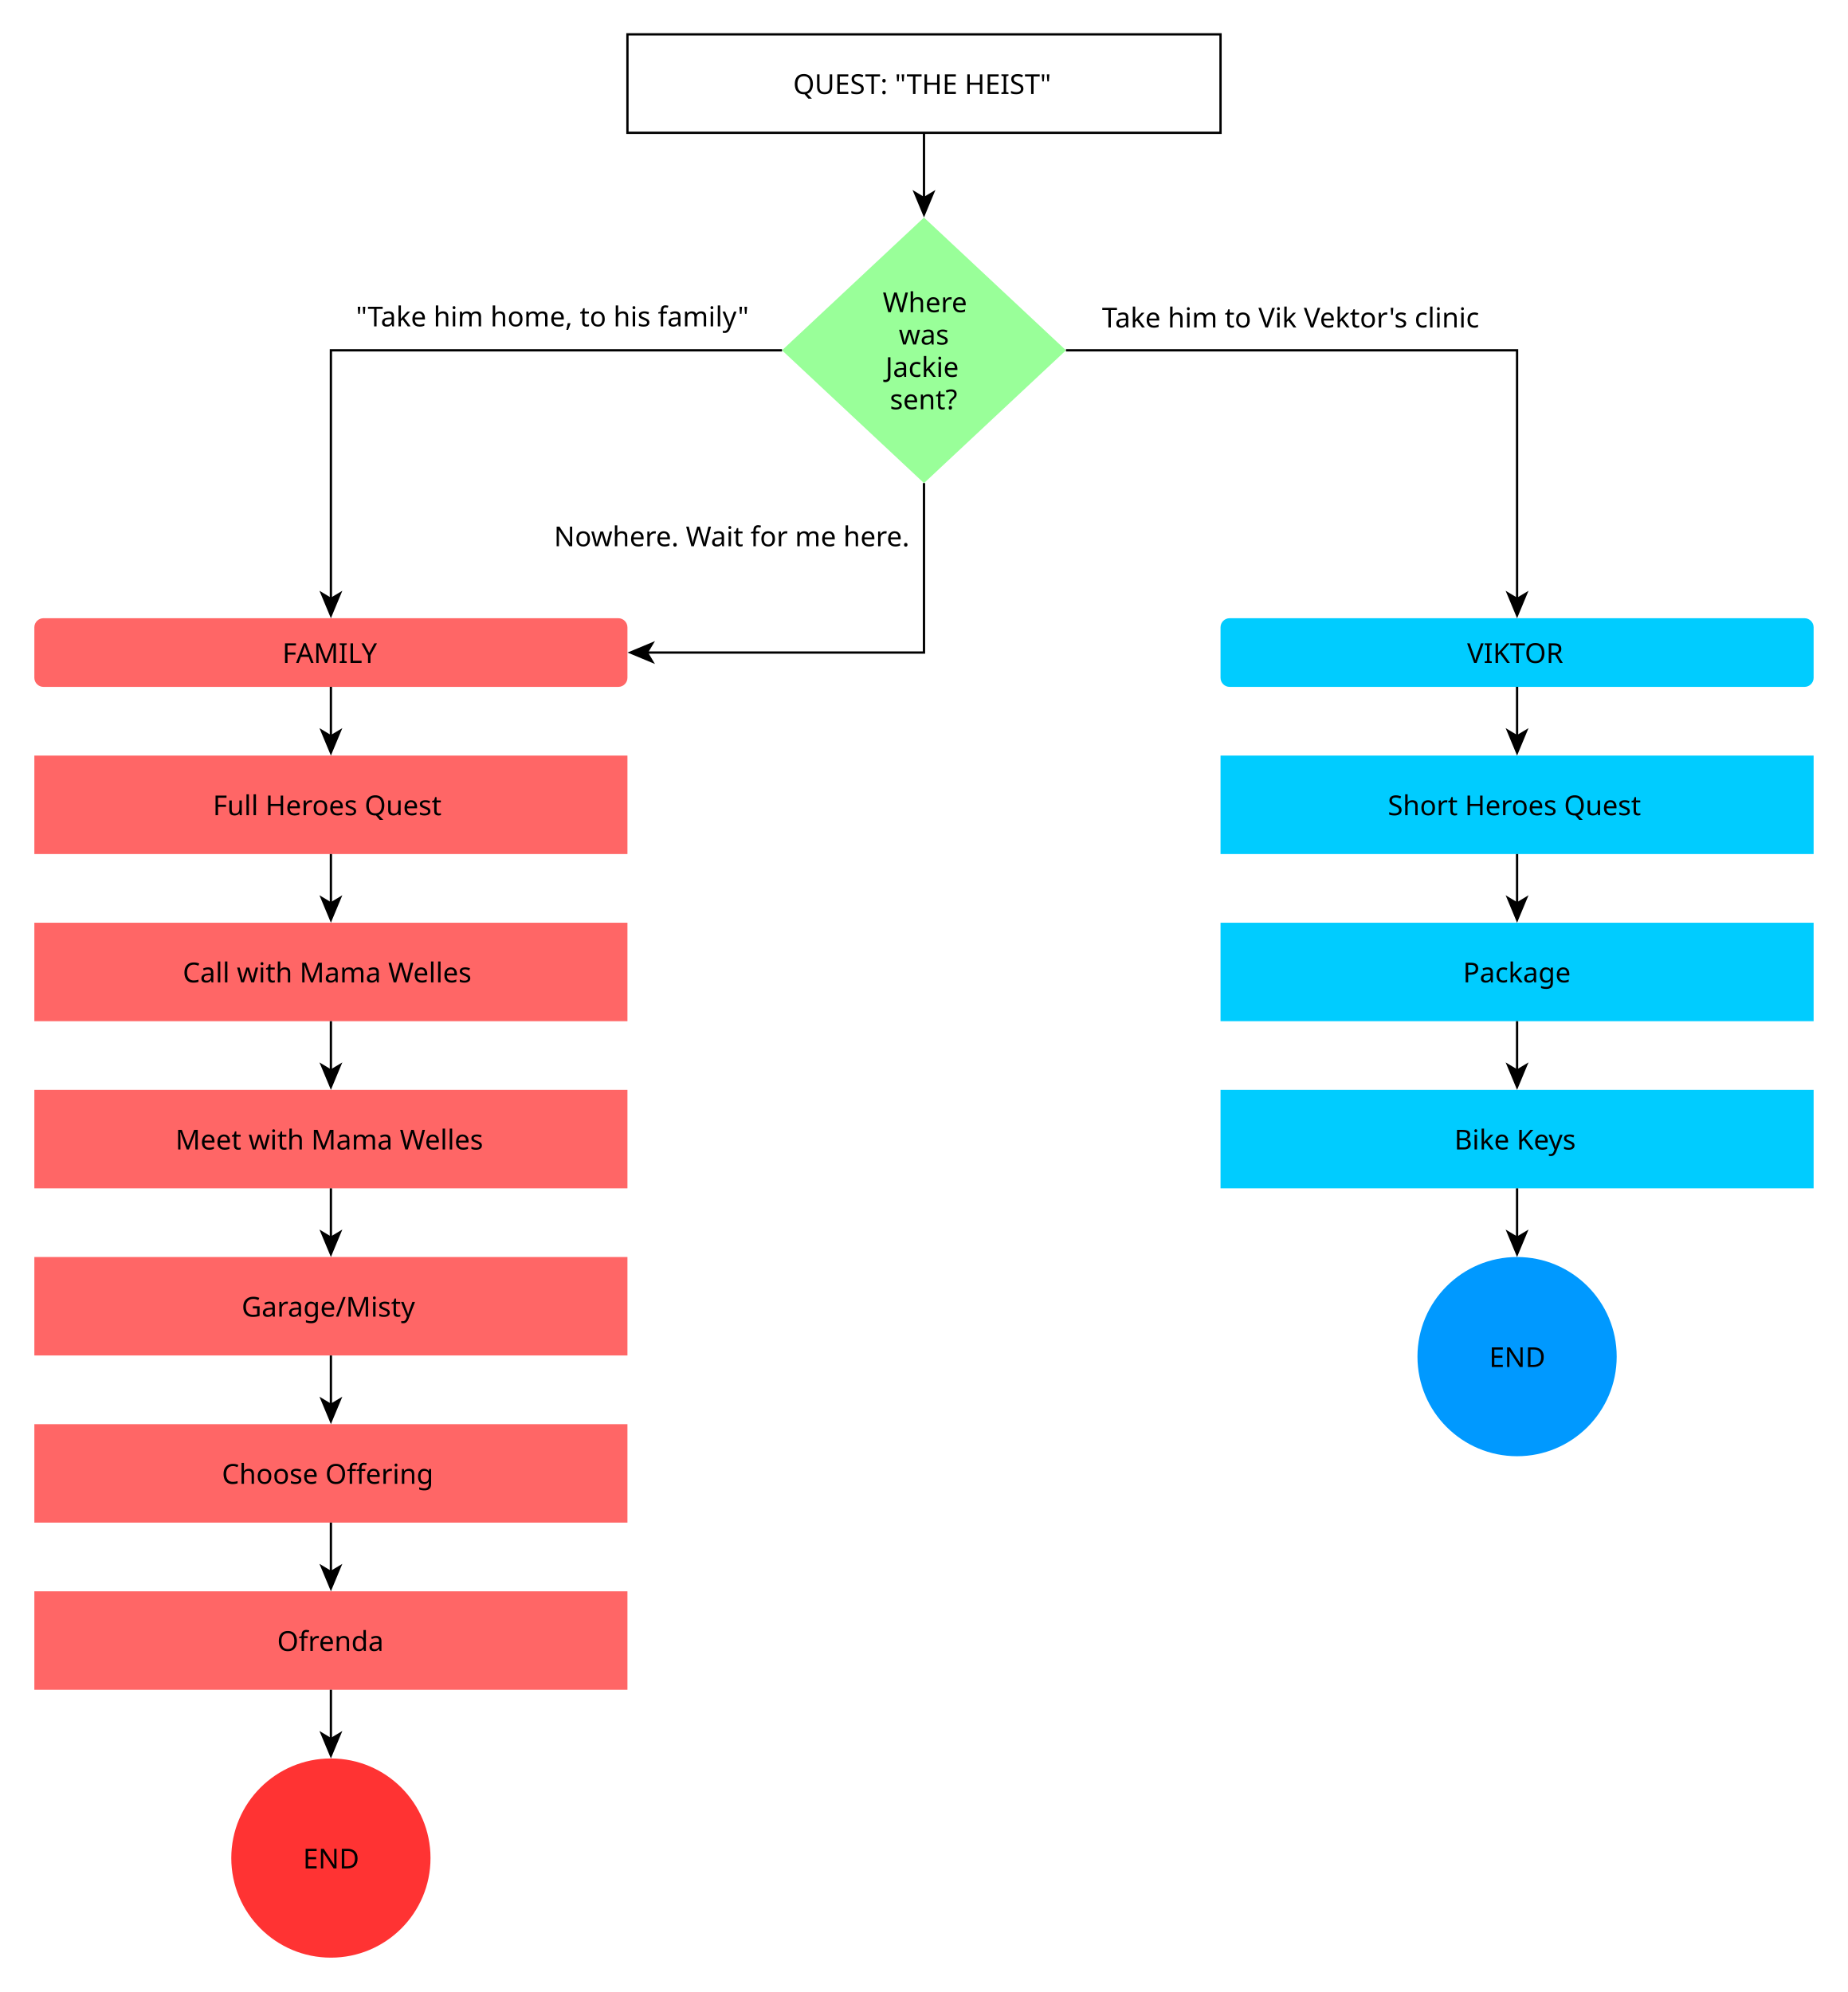
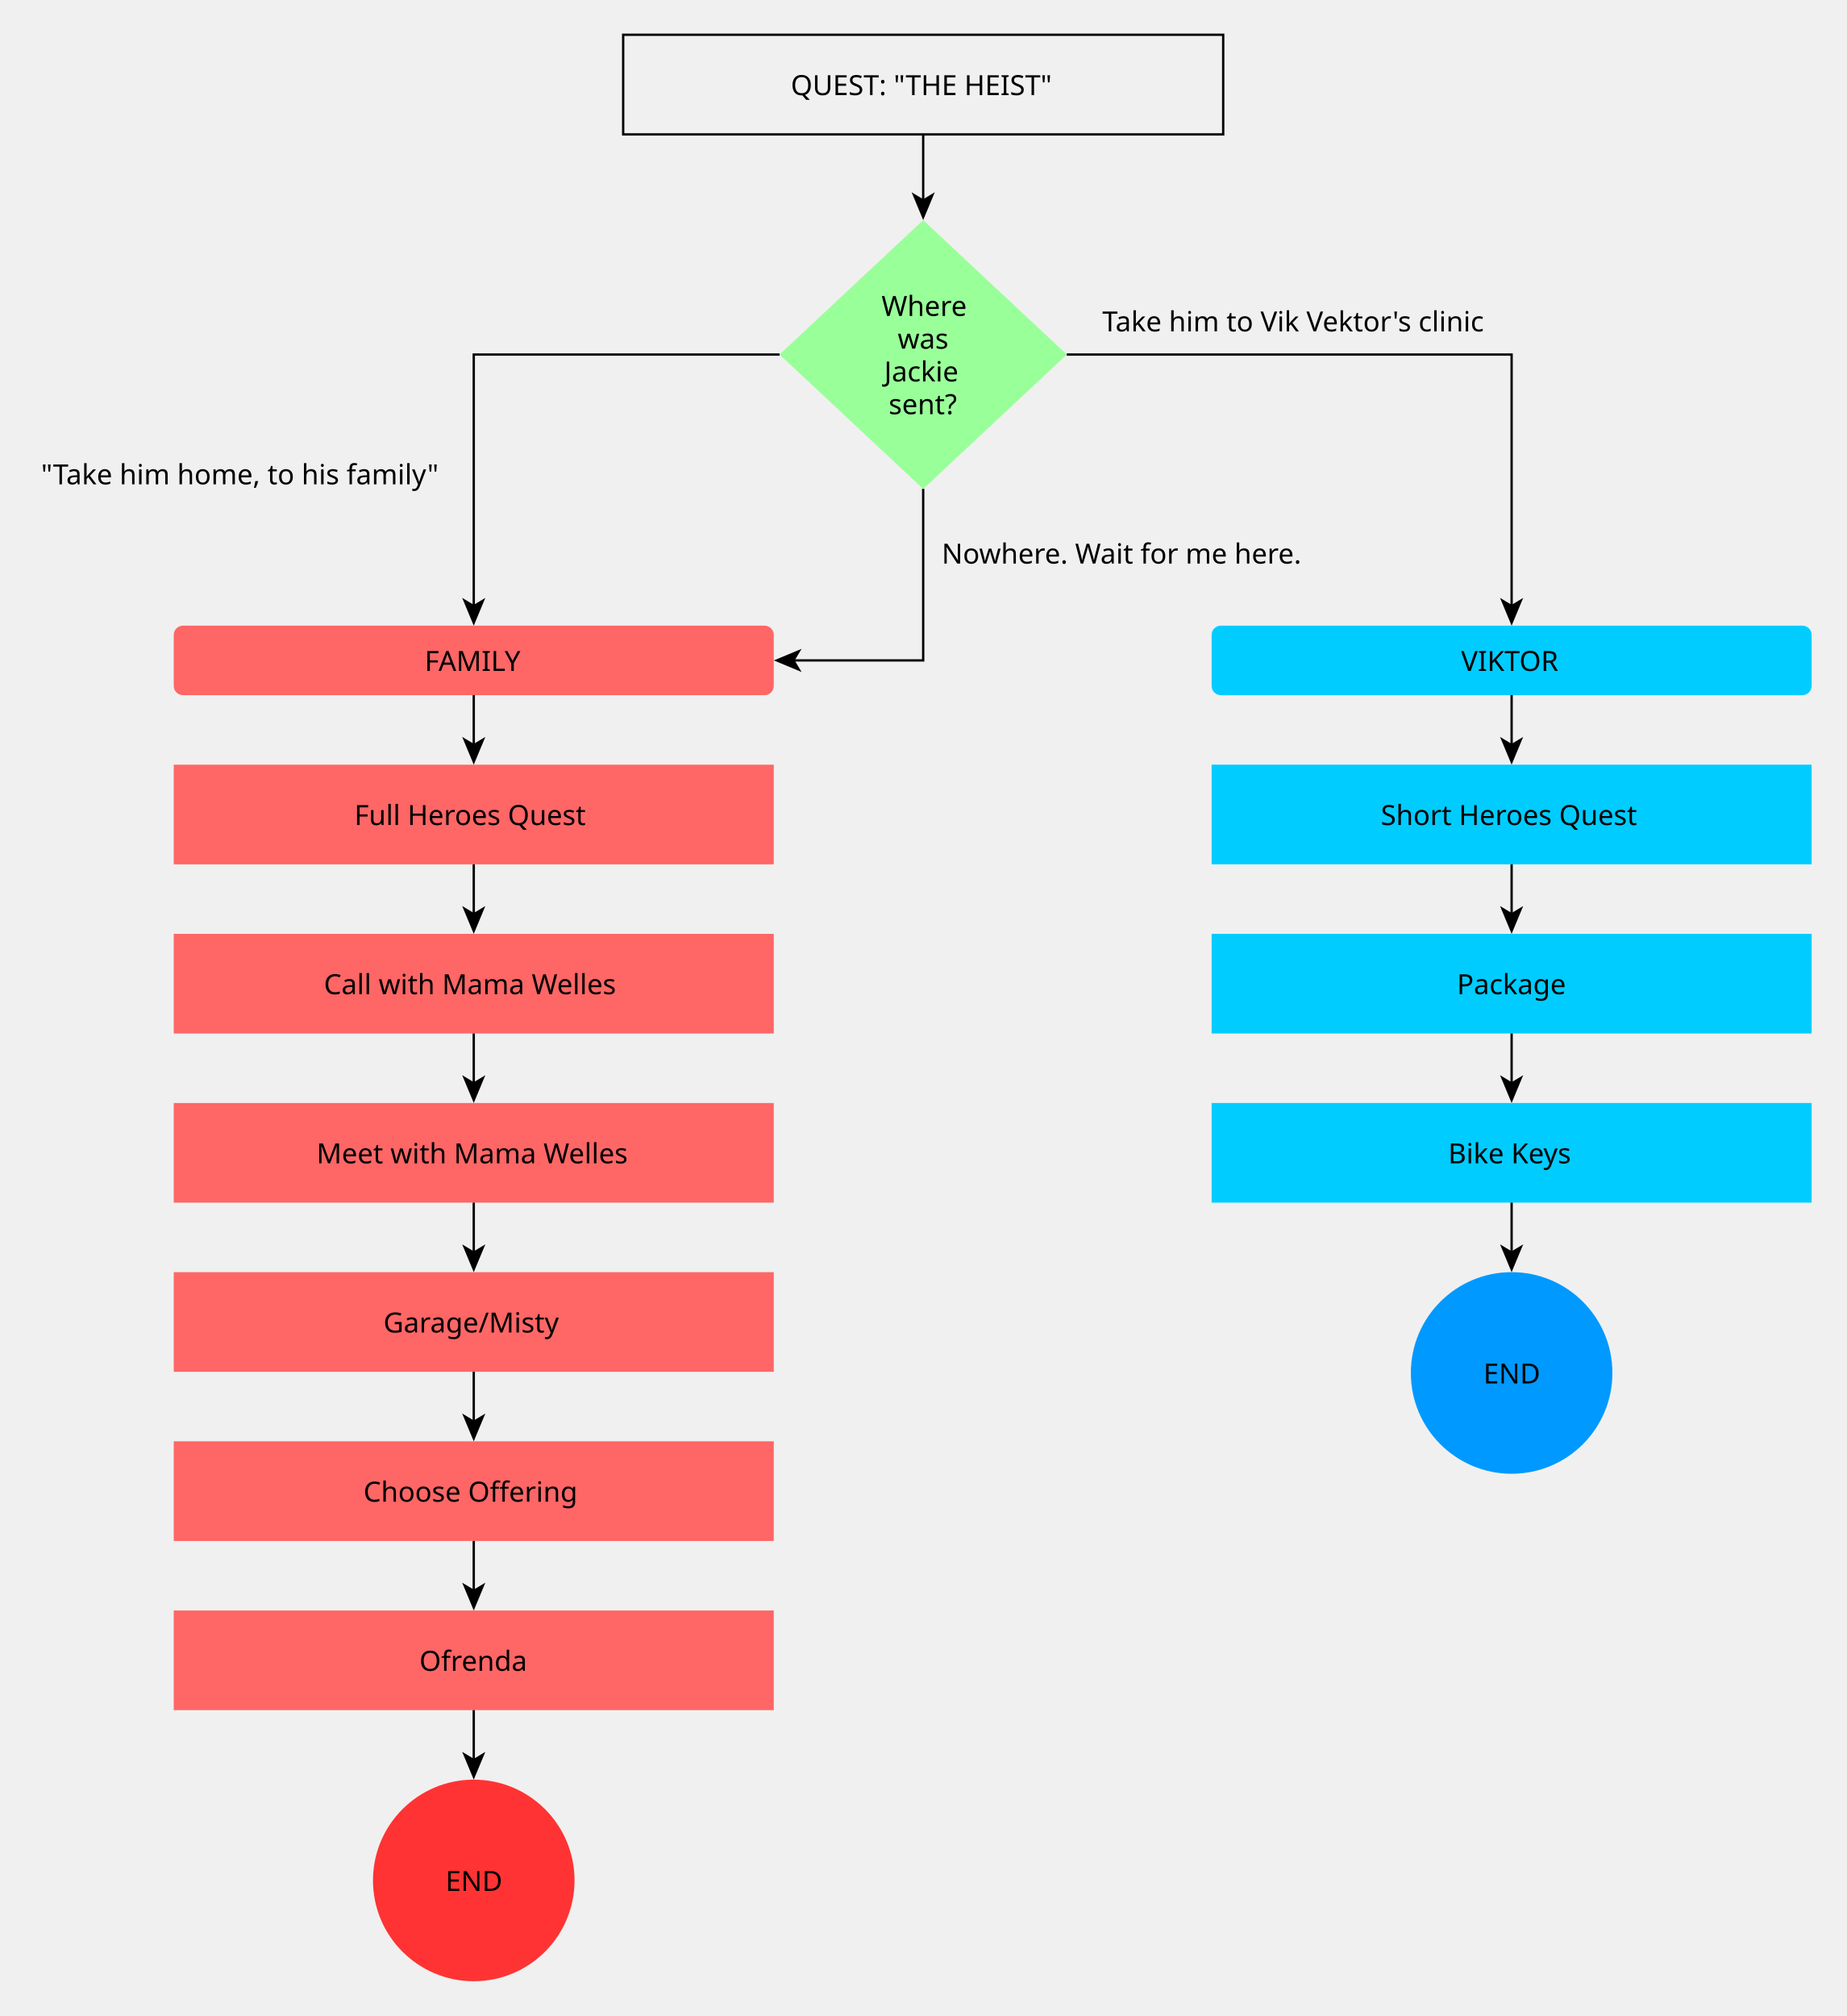
- <svg xmlns="http://www.w3.org/2000/svg" fill-opacity="1" color-rendering="auto" color-interpolation="auto" text-rendering="auto" stroke="black" stroke-linecap="square" width="807" stroke-miterlimit="10" shape-rendering="auto" stroke-opacity="1" fill="black" stroke-dasharray="none" font-weight="normal" stroke-width="1" height="870" font-family="'Dialog'" font-style="normal" stroke-linejoin="miter" font-size="12px" stroke-dashoffset="0" image-rendering="auto">
+ <svg xmlns="http://www.w3.org/2000/svg" fill-opacity="1" color-rendering="auto" color-interpolation="auto" text-rendering="auto" stroke="black" stroke-linecap="square" width="797" stroke-miterlimit="10" shape-rendering="auto" stroke-opacity="1" fill="black" stroke-dasharray="none" font-weight="normal" stroke-width="1" height="870" font-family="'Dialog'" font-style="normal" stroke-linejoin="miter" font-size="12px" stroke-dashoffset="0" image-rendering="auto">
  <defs id="genericDefs" />
  <g>
    <defs id="defs1">
      <clipPath clipPathUnits="userSpaceOnUse" id="clipPath1">
-         <path d="M0 0 L807 0 L807 870 L0 870 L0 0 Z" />
+         <path d="M0 0 L797 0 L797 870 L0 870 L0 0 Z" />
      </clipPath>
      <clipPath clipPathUnits="userSpaceOnUse" id="clipPath2">
-         <path d="M945 274 L1752 274 L1752 1144 L945 1144 L945 274 Z" />
+         <path d="M975 299 L1772 299 L1772 1169 L975 1169 L975 299 Z" />
      </clipPath>
    </defs>
-     <g fill="white" text-rendering="geometricPrecision" shape-rendering="geometricPrecision" transform="translate(-945,-274)" stroke="white">
-       <rect x="945" width="807" height="870" y="274" clip-path="url(#clipPath2)" stroke="none" />
+     <g text-rendering="geometricPrecision" stroke-miterlimit="1.45" shape-rendering="geometricPrecision" transform="matrix(1,0,0,1,-975,-299)" stroke-linecap="butt">
+       <rect fill="none" x="1244" width="259" height="43" y="314" clip-path="url(#clipPath2)" />
    </g>
-     <g fill="rgb(255,102,102)" text-rendering="geometricPrecision" shape-rendering="geometricPrecision" transform="matrix(1,0,0,1,-945,-274)" stroke="rgb(255,102,102)">
-       <rect x="960" width="259" height="43" y="604" clip-path="url(#clipPath2)" stroke="none" />
+     <g text-rendering="geometricPrecision" stroke-miterlimit="1.45" shape-rendering="geometricPrecision" font-family="sans-serif" transform="matrix(1,0,0,1,-975,-299)" stroke-linecap="butt">
+       <text x="1316.356" xml:space="preserve" y="340.035" clip-path="url(#clipPath2)" stroke="none">QUEST: "THE HEIST"</text>
    </g>
-     <g text-rendering="geometricPrecision" stroke-miterlimit="1.45" shape-rendering="geometricPrecision" font-family="sans-serif" transform="matrix(1,0,0,1,-945,-274)" stroke-linecap="butt">
-       <text x="1037.97" xml:space="preserve" y="630.035" clip-path="url(#clipPath2)" stroke="none">Full Heroes Quest</text>
+     <g fill="rgb(153,255,153)" text-rendering="geometricPrecision" shape-rendering="geometricPrecision" transform="matrix(1,0,0,1,-975,-299)" stroke="rgb(153,255,153)">
+       <path d="M1311.5 452 L1373.5 394 L1435.5 452 L1373.5 510 Z" fill-rule="evenodd" clip-path="url(#clipPath2)" stroke="none" />
    </g>
-     <g fill="rgb(255,102,102)" text-rendering="geometricPrecision" shape-rendering="geometricPrecision" transform="matrix(1,0,0,1,-945,-274)" stroke="rgb(255,102,102)">
-       <rect x="960" width="259" height="43" y="677" clip-path="url(#clipPath2)" stroke="none" />
+     <g text-rendering="geometricPrecision" stroke-miterlimit="1.45" shape-rendering="geometricPrecision" font-family="sans-serif" transform="matrix(1,0,0,1,-975,-299)" stroke-linecap="butt">
+       <text x="1355.503" xml:space="preserve" y="435.336" clip-path="url(#clipPath2)" stroke="none">Where</text>
+       <text x="1362.505" xml:space="preserve" y="449.469" clip-path="url(#clipPath2)" stroke="none">was</text>
+       <text x="1356.663" xml:space="preserve" y="463.602" clip-path="url(#clipPath2)" stroke="none">Jackie</text>
+       <text x="1358.6" xml:space="preserve" y="477.734" clip-path="url(#clipPath2)" stroke="none">sent?</text>
    </g>
-     <g text-rendering="geometricPrecision" stroke-miterlimit="1.45" shape-rendering="geometricPrecision" font-family="sans-serif" transform="matrix(1,0,0,1,-945,-274)" stroke-linecap="butt">
-       <text x="1024.804" xml:space="preserve" y="703.035" clip-path="url(#clipPath2)" stroke="none">Call with Mama Welles</text>
+     <g fill="rgb(0,204,255)" text-rendering="geometricPrecision" shape-rendering="geometricPrecision" transform="matrix(1,0,0,1,-975,-299)" stroke="rgb(0,204,255)">
+       <rect x="1498" y="569" clip-path="url(#clipPath2)" width="259" rx="4" ry="4" height="30" stroke="none" />
    </g>
-     <g fill="rgb(255,102,102)" text-rendering="geometricPrecision" shape-rendering="geometricPrecision" transform="matrix(1,0,0,1,-945,-274)" stroke="rgb(255,102,102)">
-       <rect x="960" width="259" height="43" y="750" clip-path="url(#clipPath2)" stroke="none" />
+     <g text-rendering="geometricPrecision" stroke-miterlimit="1.45" shape-rendering="geometricPrecision" font-family="sans-serif" transform="matrix(1,0,0,1,-975,-299)" stroke-linecap="butt">
+       <text x="1605.683" xml:space="preserve" y="588.535" clip-path="url(#clipPath2)" stroke="none">VIKTOR</text>
    </g>
-     <g text-rendering="geometricPrecision" stroke-miterlimit="1.45" shape-rendering="geometricPrecision" font-family="sans-serif" transform="matrix(1,0,0,1,-945,-274)" stroke-linecap="butt">
-       <text x="1021.64" xml:space="preserve" y="776.035" clip-path="url(#clipPath2)" stroke="none">Meet with Mama Welles</text>
-       <rect fill="none" x="1219" width="259" height="43" y="289" clip-path="url(#clipPath2)" />
-       <text x="1291.356" xml:space="preserve" y="315.035" clip-path="url(#clipPath2)" stroke="none">QUEST: "THE HEIST"</text>
+     <g fill="rgb(0,204,255)" text-rendering="geometricPrecision" shape-rendering="geometricPrecision" transform="matrix(1,0,0,1,-975,-299)" stroke="rgb(0,204,255)">
+       <rect x="1498" width="259" height="43" y="629" clip-path="url(#clipPath2)" stroke="none" />
    </g>
-     <g fill="rgb(153,255,153)" text-rendering="geometricPrecision" shape-rendering="geometricPrecision" transform="matrix(1,0,0,1,-945,-274)" stroke="rgb(153,255,153)">
-       <path d="M1286.5 427 L1348.5 369 L1410.5 427 L1348.5 485 Z" fill-rule="evenodd" clip-path="url(#clipPath2)" stroke="none" />
+     <g text-rendering="geometricPrecision" stroke-miterlimit="1.45" shape-rendering="geometricPrecision" font-family="sans-serif" transform="matrix(1,0,0,1,-975,-299)" stroke-linecap="butt">
+       <text x="1571.039" xml:space="preserve" y="655.035" clip-path="url(#clipPath2)" stroke="none">Short Heroes Quest</text>
    </g>
-     <g text-rendering="geometricPrecision" stroke-miterlimit="1.45" shape-rendering="geometricPrecision" font-family="sans-serif" transform="matrix(1,0,0,1,-945,-274)" stroke-linecap="butt">
-       <text x="1330.503" xml:space="preserve" y="410.336" clip-path="url(#clipPath2)" stroke="none">Where</text>
-       <text x="1337.505" xml:space="preserve" y="424.469" clip-path="url(#clipPath2)" stroke="none">was</text>
-       <text x="1331.663" xml:space="preserve" y="438.602" clip-path="url(#clipPath2)" stroke="none">Jackie</text>
-       <text x="1333.6" xml:space="preserve" y="452.734" clip-path="url(#clipPath2)" stroke="none">sent?</text>
+     <g fill="rgb(0,204,255)" text-rendering="geometricPrecision" shape-rendering="geometricPrecision" transform="matrix(1,0,0,1,-975,-299)" stroke="rgb(0,204,255)">
+       <rect x="1498" width="259" height="43" y="702" clip-path="url(#clipPath2)" stroke="none" />
    </g>
-     <g fill="rgb(0,204,255)" text-rendering="geometricPrecision" shape-rendering="geometricPrecision" transform="matrix(1,0,0,1,-945,-274)" stroke="rgb(0,204,255)">
-       <rect x="1478" y="544" clip-path="url(#clipPath2)" width="259" rx="4" ry="4" height="30" stroke="none" />
+     <g text-rendering="geometricPrecision" stroke-miterlimit="1.45" shape-rendering="geometricPrecision" font-family="sans-serif" transform="matrix(1,0,0,1,-975,-299)" stroke-linecap="butt">
+       <text x="1603.893" xml:space="preserve" y="728.035" clip-path="url(#clipPath2)" stroke="none">Package</text>
    </g>
-     <g text-rendering="geometricPrecision" stroke-miterlimit="1.45" shape-rendering="geometricPrecision" font-family="sans-serif" transform="matrix(1,0,0,1,-945,-274)" stroke-linecap="butt">
-       <text x="1585.683" xml:space="preserve" y="563.535" clip-path="url(#clipPath2)" stroke="none">VIKTOR</text>
+     <g fill="rgb(0,204,255)" text-rendering="geometricPrecision" shape-rendering="geometricPrecision" transform="matrix(1,0,0,1,-975,-299)" stroke="rgb(0,204,255)">
+       <rect x="1498" width="259" height="43" y="775" clip-path="url(#clipPath2)" stroke="none" />
    </g>
-     <g fill="rgb(255,102,102)" text-rendering="geometricPrecision" shape-rendering="geometricPrecision" transform="matrix(1,0,0,1,-945,-274)" stroke="rgb(255,102,102)">
-       <rect x="960" y="544" clip-path="url(#clipPath2)" width="259" rx="4" ry="4" height="30" stroke="none" />
+     <g text-rendering="geometricPrecision" stroke-miterlimit="1.45" shape-rendering="geometricPrecision" font-family="sans-serif" transform="matrix(1,0,0,1,-975,-299)" stroke-linecap="butt">
+       <text x="1600.113" xml:space="preserve" y="801.035" clip-path="url(#clipPath2)" stroke="none">Bike Keys</text>
    </g>
-     <g text-rendering="geometricPrecision" stroke-miterlimit="1.45" shape-rendering="geometricPrecision" font-family="sans-serif" transform="matrix(1,0,0,1,-945,-274)" stroke-linecap="butt">
-       <text x="1068.31" xml:space="preserve" y="563.535" clip-path="url(#clipPath2)" stroke="none">FAMILY</text>
+     <g fill="rgb(0,153,255)" text-rendering="geometricPrecision" shape-rendering="geometricPrecision" transform="matrix(1,0,0,1,-975,-299)" stroke="rgb(0,153,255)">
+       <circle r="43.5" clip-path="url(#clipPath2)" cx="1627.5" cy="891.5" stroke="none" />
    </g>
-     <g fill="rgb(0,204,255)" text-rendering="geometricPrecision" shape-rendering="geometricPrecision" transform="matrix(1,0,0,1,-945,-274)" stroke="rgb(0,204,255)">
-       <rect x="1478" width="259" height="43" y="604" clip-path="url(#clipPath2)" stroke="none" />
+     <g text-rendering="geometricPrecision" stroke-miterlimit="1.45" shape-rendering="geometricPrecision" font-family="sans-serif" transform="matrix(1,0,0,1,-975,-299)" stroke-linecap="butt">
+       <text x="1615.321" xml:space="preserve" y="896.035" clip-path="url(#clipPath2)" stroke="none">END</text>
    </g>
-     <g text-rendering="geometricPrecision" stroke-miterlimit="1.45" shape-rendering="geometricPrecision" font-family="sans-serif" transform="matrix(1,0,0,1,-945,-274)" stroke-linecap="butt">
-       <text x="1551.039" xml:space="preserve" y="630.035" clip-path="url(#clipPath2)" stroke="none">Short Heroes Quest</text>
+     <g fill="rgb(255,102,102)" text-rendering="geometricPrecision" shape-rendering="geometricPrecision" transform="matrix(1,0,0,1,-975,-299)" stroke="rgb(255,102,102)">
+       <rect x="1050" width="259" height="43" y="629" clip-path="url(#clipPath2)" stroke="none" />
    </g>
-     <g fill="rgb(0,204,255)" text-rendering="geometricPrecision" shape-rendering="geometricPrecision" transform="matrix(1,0,0,1,-945,-274)" stroke="rgb(0,204,255)">
-       <rect x="1478" width="259" height="43" y="677" clip-path="url(#clipPath2)" stroke="none" />
+     <g text-rendering="geometricPrecision" stroke-miterlimit="1.45" shape-rendering="geometricPrecision" font-family="sans-serif" transform="matrix(1,0,0,1,-975,-299)" stroke-linecap="butt">
+       <text x="1127.97" xml:space="preserve" y="655.035" clip-path="url(#clipPath2)" stroke="none">Full Heroes Quest</text>
    </g>
-     <g text-rendering="geometricPrecision" stroke-miterlimit="1.45" shape-rendering="geometricPrecision" font-family="sans-serif" transform="matrix(1,0,0,1,-945,-274)" stroke-linecap="butt">
-       <text x="1583.893" xml:space="preserve" y="703.035" clip-path="url(#clipPath2)" stroke="none">Package</text>
+     <g fill="rgb(255,102,102)" text-rendering="geometricPrecision" shape-rendering="geometricPrecision" transform="matrix(1,0,0,1,-975,-299)" stroke="rgb(255,102,102)">
+       <rect x="1050" width="259" height="43" y="702" clip-path="url(#clipPath2)" stroke="none" />
    </g>
-     <g fill="rgb(0,204,255)" text-rendering="geometricPrecision" shape-rendering="geometricPrecision" transform="matrix(1,0,0,1,-945,-274)" stroke="rgb(0,204,255)">
-       <rect x="1478" width="259" height="43" y="750" clip-path="url(#clipPath2)" stroke="none" />
+     <g text-rendering="geometricPrecision" stroke-miterlimit="1.45" shape-rendering="geometricPrecision" font-family="sans-serif" transform="matrix(1,0,0,1,-975,-299)" stroke-linecap="butt">
+       <text x="1114.804" xml:space="preserve" y="728.035" clip-path="url(#clipPath2)" stroke="none">Call with Mama Welles</text>
    </g>
-     <g text-rendering="geometricPrecision" stroke-miterlimit="1.45" shape-rendering="geometricPrecision" font-family="sans-serif" transform="matrix(1,0,0,1,-945,-274)" stroke-linecap="butt">
-       <text x="1580.113" xml:space="preserve" y="776.035" clip-path="url(#clipPath2)" stroke="none">Bike Keys</text>
+     <g fill="rgb(255,102,102)" text-rendering="geometricPrecision" shape-rendering="geometricPrecision" transform="matrix(1,0,0,1,-975,-299)" stroke="rgb(255,102,102)">
+       <rect x="1050" width="259" height="43" y="775" clip-path="url(#clipPath2)" stroke="none" />
    </g>
-     <g fill="rgb(255,102,102)" text-rendering="geometricPrecision" shape-rendering="geometricPrecision" transform="matrix(1,0,0,1,-945,-274)" stroke="rgb(255,102,102)">
-       <rect x="960" width="259" height="43" y="823" clip-path="url(#clipPath2)" stroke="none" />
+     <g text-rendering="geometricPrecision" stroke-miterlimit="1.45" shape-rendering="geometricPrecision" font-family="sans-serif" transform="matrix(1,0,0,1,-975,-299)" stroke-linecap="butt">
+       <text x="1111.64" xml:space="preserve" y="801.035" clip-path="url(#clipPath2)" stroke="none">Meet with Mama Welles</text>
    </g>
-     <g text-rendering="geometricPrecision" stroke-miterlimit="1.45" shape-rendering="geometricPrecision" font-family="sans-serif" transform="matrix(1,0,0,1,-945,-274)" stroke-linecap="butt">
-       <text x="1050.512" xml:space="preserve" y="849.035" clip-path="url(#clipPath2)" stroke="none">Garage/Misty</text>
+     <g fill="rgb(255,102,102)" text-rendering="geometricPrecision" shape-rendering="geometricPrecision" transform="matrix(1,0,0,1,-975,-299)" stroke="rgb(255,102,102)">
+       <rect x="1050" y="569" clip-path="url(#clipPath2)" width="259" rx="4" ry="4" height="30" stroke="none" />
    </g>
-     <g fill="rgb(255,102,102)" text-rendering="geometricPrecision" shape-rendering="geometricPrecision" transform="matrix(1,0,0,1,-945,-274)" stroke="rgb(255,102,102)">
-       <rect x="960" width="259" height="43" y="896" clip-path="url(#clipPath2)" stroke="none" />
+     <g text-rendering="geometricPrecision" stroke-miterlimit="1.45" shape-rendering="geometricPrecision" font-family="sans-serif" transform="matrix(1,0,0,1,-975,-299)" stroke-linecap="butt">
+       <text x="1158.31" xml:space="preserve" y="588.535" clip-path="url(#clipPath2)" stroke="none">FAMILY</text>
    </g>
-     <g text-rendering="geometricPrecision" stroke-miterlimit="1.45" shape-rendering="geometricPrecision" font-family="sans-serif" transform="matrix(1,0,0,1,-945,-274)" stroke-linecap="butt">
-       <text x="1041.884" xml:space="preserve" y="922.035" clip-path="url(#clipPath2)" stroke="none">Choose Offering</text>
+     <g fill="rgb(255,102,102)" text-rendering="geometricPrecision" shape-rendering="geometricPrecision" transform="matrix(1,0,0,1,-975,-299)" stroke="rgb(255,102,102)">
+       <rect x="1050" width="259" height="43" y="848" clip-path="url(#clipPath2)" stroke="none" />
    </g>
-     <g fill="rgb(0,153,255)" text-rendering="geometricPrecision" shape-rendering="geometricPrecision" transform="matrix(1,0,0,1,-945,-274)" stroke="rgb(0,153,255)">
-       <circle r="43.5" clip-path="url(#clipPath2)" cx="1607.5" cy="866.5" stroke="none" />
+     <g text-rendering="geometricPrecision" stroke-miterlimit="1.45" shape-rendering="geometricPrecision" font-family="sans-serif" transform="matrix(1,0,0,1,-975,-299)" stroke-linecap="butt">
+       <text x="1140.512" xml:space="preserve" y="874.035" clip-path="url(#clipPath2)" stroke="none">Garage/Misty</text>
    </g>
-     <g text-rendering="geometricPrecision" stroke-miterlimit="1.45" shape-rendering="geometricPrecision" font-family="sans-serif" transform="matrix(1,0,0,1,-945,-274)" stroke-linecap="butt">
-       <text x="1595.321" xml:space="preserve" y="871.035" clip-path="url(#clipPath2)" stroke="none">END</text>
+     <g fill="rgb(255,102,102)" text-rendering="geometricPrecision" shape-rendering="geometricPrecision" transform="matrix(1,0,0,1,-975,-299)" stroke="rgb(255,102,102)">
+       <rect x="1050" width="259" height="43" y="921" clip-path="url(#clipPath2)" stroke="none" />
    </g>
-     <g fill="rgb(255,51,51)" text-rendering="geometricPrecision" shape-rendering="geometricPrecision" transform="matrix(1,0,0,1,-945,-274)" stroke="rgb(255,51,51)">
-       <circle r="43.5" clip-path="url(#clipPath2)" cx="1089.5" cy="1085.5" stroke="none" />
+     <g text-rendering="geometricPrecision" stroke-miterlimit="1.45" shape-rendering="geometricPrecision" font-family="sans-serif" transform="matrix(1,0,0,1,-975,-299)" stroke-linecap="butt">
+       <text x="1131.884" xml:space="preserve" y="947.035" clip-path="url(#clipPath2)" stroke="none">Choose Offering</text>
    </g>
-     <g text-rendering="geometricPrecision" stroke-miterlimit="1.45" shape-rendering="geometricPrecision" font-family="sans-serif" transform="matrix(1,0,0,1,-945,-274)" stroke-linecap="butt">
-       <text x="1077.321" xml:space="preserve" y="1090.035" clip-path="url(#clipPath2)" stroke="none">END</text>
+     <g fill="rgb(255,51,51)" text-rendering="geometricPrecision" shape-rendering="geometricPrecision" transform="matrix(1,0,0,1,-975,-299)" stroke="rgb(255,51,51)">
+       <circle r="43.5" clip-path="url(#clipPath2)" cx="1179.5" cy="1110.5" stroke="none" />
    </g>
-     <g fill="rgb(255,102,102)" text-rendering="geometricPrecision" shape-rendering="geometricPrecision" transform="matrix(1,0,0,1,-945,-274)" stroke="rgb(255,102,102)">
-       <rect x="960" width="259" height="43" y="969" clip-path="url(#clipPath2)" stroke="none" />
+     <g text-rendering="geometricPrecision" stroke-miterlimit="1.45" shape-rendering="geometricPrecision" font-family="sans-serif" transform="matrix(1,0,0,1,-975,-299)" stroke-linecap="butt">
+       <text x="1167.321" xml:space="preserve" y="1115.035" clip-path="url(#clipPath2)" stroke="none">END</text>
    </g>
-     <g text-rendering="geometricPrecision" stroke-miterlimit="1.45" shape-rendering="geometricPrecision" font-family="sans-serif" transform="matrix(1,0,0,1,-945,-274)" stroke-linecap="butt">
-       <text x="1066.022" xml:space="preserve" y="995.035" clip-path="url(#clipPath2)" stroke="none">Ofrenda</text>
-       <path fill="none" d="M1089.5 647 L1089.5 669" clip-path="url(#clipPath2)" />
-       <path d="M1089.5 677 L1094.5 665 L1089.5 668 L1084.5 665 Z" clip-path="url(#clipPath2)" stroke="none" />
-       <path fill="none" d="M1089.5 720 L1089.5 742" clip-path="url(#clipPath2)" />
-       <path d="M1089.5 750 L1094.5 738 L1089.5 741 L1084.5 738 Z" clip-path="url(#clipPath2)" stroke="none" />
-       <path fill="none" d="M1348.5 332 L1348.5 360.97" clip-path="url(#clipPath2)" />
-       <path d="M1348.5 368.97 L1353.5 356.97 L1348.5 359.97 L1343.5 356.97 Z" clip-path="url(#clipPath2)" stroke="none" />
-       <path fill="none" d="M1410.499 427 L1607.5 427 L1607.5 536.015" clip-path="url(#clipPath2)" />
-       <path d="M1607.5 544.015 L1612.5 532.015 L1607.5 535.015 L1602.5 532.015 Z" clip-path="url(#clipPath2)" stroke="none" />
-       <text x="1426.234" xml:space="preserve" y="417.002" clip-path="url(#clipPath2)" stroke="none">Take him to Vik Vektor's clinic</text>
-       <path fill="none" d="M1286.501 427 L1089.5 427 L1089.5 536.015" clip-path="url(#clipPath2)" />
-       <path d="M1089.5 544.015 L1094.5 532.015 L1089.5 535.015 L1084.5 532.015 Z" clip-path="url(#clipPath2)" stroke="none" />
-       <text x="1100.434" xml:space="preserve" y="416.535" clip-path="url(#clipPath2)" stroke="none">"Take him home, to his family"</text>
-       <path fill="none" d="M1348.5 484.976 L1348.5 559 L1345 559 L1227.028 559" clip-path="url(#clipPath2)" />
-       <path d="M1219.028 559 L1231.028 564 L1228.028 559 L1231.028 554 Z" clip-path="url(#clipPath2)" stroke="none" />
-       <text x="1186.924" xml:space="preserve" y="512.568" clip-path="url(#clipPath2)" stroke="none">Nowhere. Wait for me here.</text>
-       <path fill="none" d="M1089.5 573.969 L1089.5 596" clip-path="url(#clipPath2)" />
-       <path d="M1089.5 604 L1094.5 592 L1089.5 595 L1084.5 592 Z" clip-path="url(#clipPath2)" stroke="none" />
-       <path fill="none" d="M1607.5 573.969 L1607.5 596" clip-path="url(#clipPath2)" />
-       <path d="M1607.5 604 L1612.5 592 L1607.5 595 L1602.5 592 Z" clip-path="url(#clipPath2)" stroke="none" />
-       <path fill="none" d="M1607.5 647 L1607.5 669" clip-path="url(#clipPath2)" />
-       <path d="M1607.5 677 L1612.5 665 L1607.5 668 L1602.5 665 Z" clip-path="url(#clipPath2)" stroke="none" />
-       <path fill="none" d="M1607.5 720 L1607.5 742" clip-path="url(#clipPath2)" />
-       <path d="M1607.5 750 L1612.5 738 L1607.5 741 L1602.5 738 Z" clip-path="url(#clipPath2)" stroke="none" />
-       <path fill="none" d="M1089.5 793 L1089.5 815" clip-path="url(#clipPath2)" />
-       <path d="M1089.5 823 L1094.5 811 L1089.5 814 L1084.5 811 Z" clip-path="url(#clipPath2)" stroke="none" />
-       <path fill="none" d="M1089.5 866 L1089.5 888" clip-path="url(#clipPath2)" />
-       <path d="M1089.5 896 L1094.5 884 L1089.5 887 L1084.5 884 Z" clip-path="url(#clipPath2)" stroke="none" />
-       <path fill="none" d="M1607.5 793 L1607.5 815" clip-path="url(#clipPath2)" />
-       <path d="M1607.5 823 L1612.5 811 L1607.5 814 L1602.5 811 Z" clip-path="url(#clipPath2)" stroke="none" />
-       <path fill="none" d="M1089.5 939 L1089.5 961" clip-path="url(#clipPath2)" />
-       <path d="M1089.5 969 L1094.5 957 L1089.5 960 L1084.5 957 Z" clip-path="url(#clipPath2)" stroke="none" />
-       <path fill="none" d="M1089.5 1012 L1089.5 1034" clip-path="url(#clipPath2)" />
-       <path d="M1089.5 1042 L1094.5 1030 L1089.5 1033 L1084.5 1030 Z" clip-path="url(#clipPath2)" stroke="none" />
+     <g fill="rgb(255,102,102)" text-rendering="geometricPrecision" shape-rendering="geometricPrecision" transform="matrix(1,0,0,1,-975,-299)" stroke="rgb(255,102,102)">
+       <rect x="1050" width="259" height="43" y="994" clip-path="url(#clipPath2)" stroke="none" />
+     </g>
+     <g text-rendering="geometricPrecision" stroke-miterlimit="1.45" shape-rendering="geometricPrecision" font-family="sans-serif" transform="matrix(1,0,0,1,-975,-299)" stroke-linecap="butt">
+       <text x="1156.022" xml:space="preserve" y="1020.035" clip-path="url(#clipPath2)" stroke="none">Ofrenda</text>
+       <path fill="none" d="M1373.5 357 L1373.5 385.97" clip-path="url(#clipPath2)" />
+       <path d="M1373.5 393.97 L1378.5 381.97 L1373.5 384.97 L1368.5 381.97 Z" clip-path="url(#clipPath2)" stroke="none" />
+       <path fill="none" d="M1435.481 452 L1627.5 452 L1627.5 561.015" clip-path="url(#clipPath2)" />
+       <path d="M1627.5 569.015 L1632.5 557.015 L1627.5 560.015 L1622.5 557.015 Z" clip-path="url(#clipPath2)" stroke="none" />
+       <text x="1450.805" xml:space="preserve" y="442.002" clip-path="url(#clipPath2)" stroke="none">Take him to Vik Vektor's clinic</text>
+       <path fill="none" d="M1627.5 598.969 L1627.5 621" clip-path="url(#clipPath2)" />
+       <path d="M1627.5 629 L1632.5 617 L1627.5 620 L1622.5 617 Z" clip-path="url(#clipPath2)" stroke="none" />
+       <path fill="none" d="M1627.5 672 L1627.5 694" clip-path="url(#clipPath2)" />
+       <path d="M1627.5 702 L1632.5 690 L1627.5 693 L1622.5 690 Z" clip-path="url(#clipPath2)" stroke="none" />
+       <path fill="none" d="M1627.5 745 L1627.5 767" clip-path="url(#clipPath2)" />
+       <path d="M1627.5 775 L1632.5 763 L1627.5 766 L1622.5 763 Z" clip-path="url(#clipPath2)" stroke="none" />
+       <path fill="none" d="M1627.5 818 L1627.5 840" clip-path="url(#clipPath2)" />
+       <path d="M1627.5 848 L1632.5 836 L1627.5 839 L1622.5 836 Z" clip-path="url(#clipPath2)" stroke="none" />
+       <path fill="none" d="M1179.5 672 L1179.5 694" clip-path="url(#clipPath2)" />
+       <path d="M1179.5 702 L1184.5 690 L1179.5 693 L1174.5 690 Z" clip-path="url(#clipPath2)" stroke="none" />
+       <path fill="none" d="M1179.5 745 L1179.5 767" clip-path="url(#clipPath2)" />
+       <path d="M1179.5 775 L1184.5 763 L1179.5 766 L1174.5 763 Z" clip-path="url(#clipPath2)" stroke="none" />
+       <path fill="none" d="M1311.502 452 L1179.5 452 L1179.5 561.015" clip-path="url(#clipPath2)" />
+       <path d="M1179.5 569.015 L1184.5 557.015 L1179.5 560.015 L1174.5 557.015 Z" clip-path="url(#clipPath2)" stroke="none" />
+       <text x="992.738" xml:space="preserve" y="508.002" clip-path="url(#clipPath2)" stroke="none">"Take him home, to his family"</text>
+       <path fill="none" d="M1373.5 509.976 L1373.5 584 L1317.021 584" clip-path="url(#clipPath2)" />
+       <path d="M1309.021 584 L1321.021 589 L1318.021 584 L1321.021 579 Z" clip-path="url(#clipPath2)" stroke="none" />
+       <text x="1381.495" xml:space="preserve" y="542.205" clip-path="url(#clipPath2)" stroke="none">Nowhere. Wait for me here.</text>
+       <path fill="none" d="M1179.5 598.969 L1179.5 621" clip-path="url(#clipPath2)" />
+       <path d="M1179.5 629 L1184.5 617 L1179.5 620 L1174.5 617 Z" clip-path="url(#clipPath2)" stroke="none" />
+       <path fill="none" d="M1179.5 818 L1179.5 840" clip-path="url(#clipPath2)" />
+       <path d="M1179.5 848 L1184.5 836 L1179.5 839 L1174.5 836 Z" clip-path="url(#clipPath2)" stroke="none" />
+       <path fill="none" d="M1179.5 891 L1179.5 913" clip-path="url(#clipPath2)" />
+       <path d="M1179.5 921 L1184.5 909 L1179.5 912 L1174.5 909 Z" clip-path="url(#clipPath2)" stroke="none" />
+       <path fill="none" d="M1179.5 964 L1179.5 986" clip-path="url(#clipPath2)" />
+       <path d="M1179.5 994 L1184.5 982 L1179.5 985 L1174.5 982 Z" clip-path="url(#clipPath2)" stroke="none" />
+       <path fill="none" d="M1179.5 1037 L1179.5 1059" clip-path="url(#clipPath2)" />
+       <path d="M1179.5 1067 L1184.5 1055 L1179.5 1058 L1174.5 1055 Z" clip-path="url(#clipPath2)" stroke="none" />
    </g>
  </g>
</svg>
